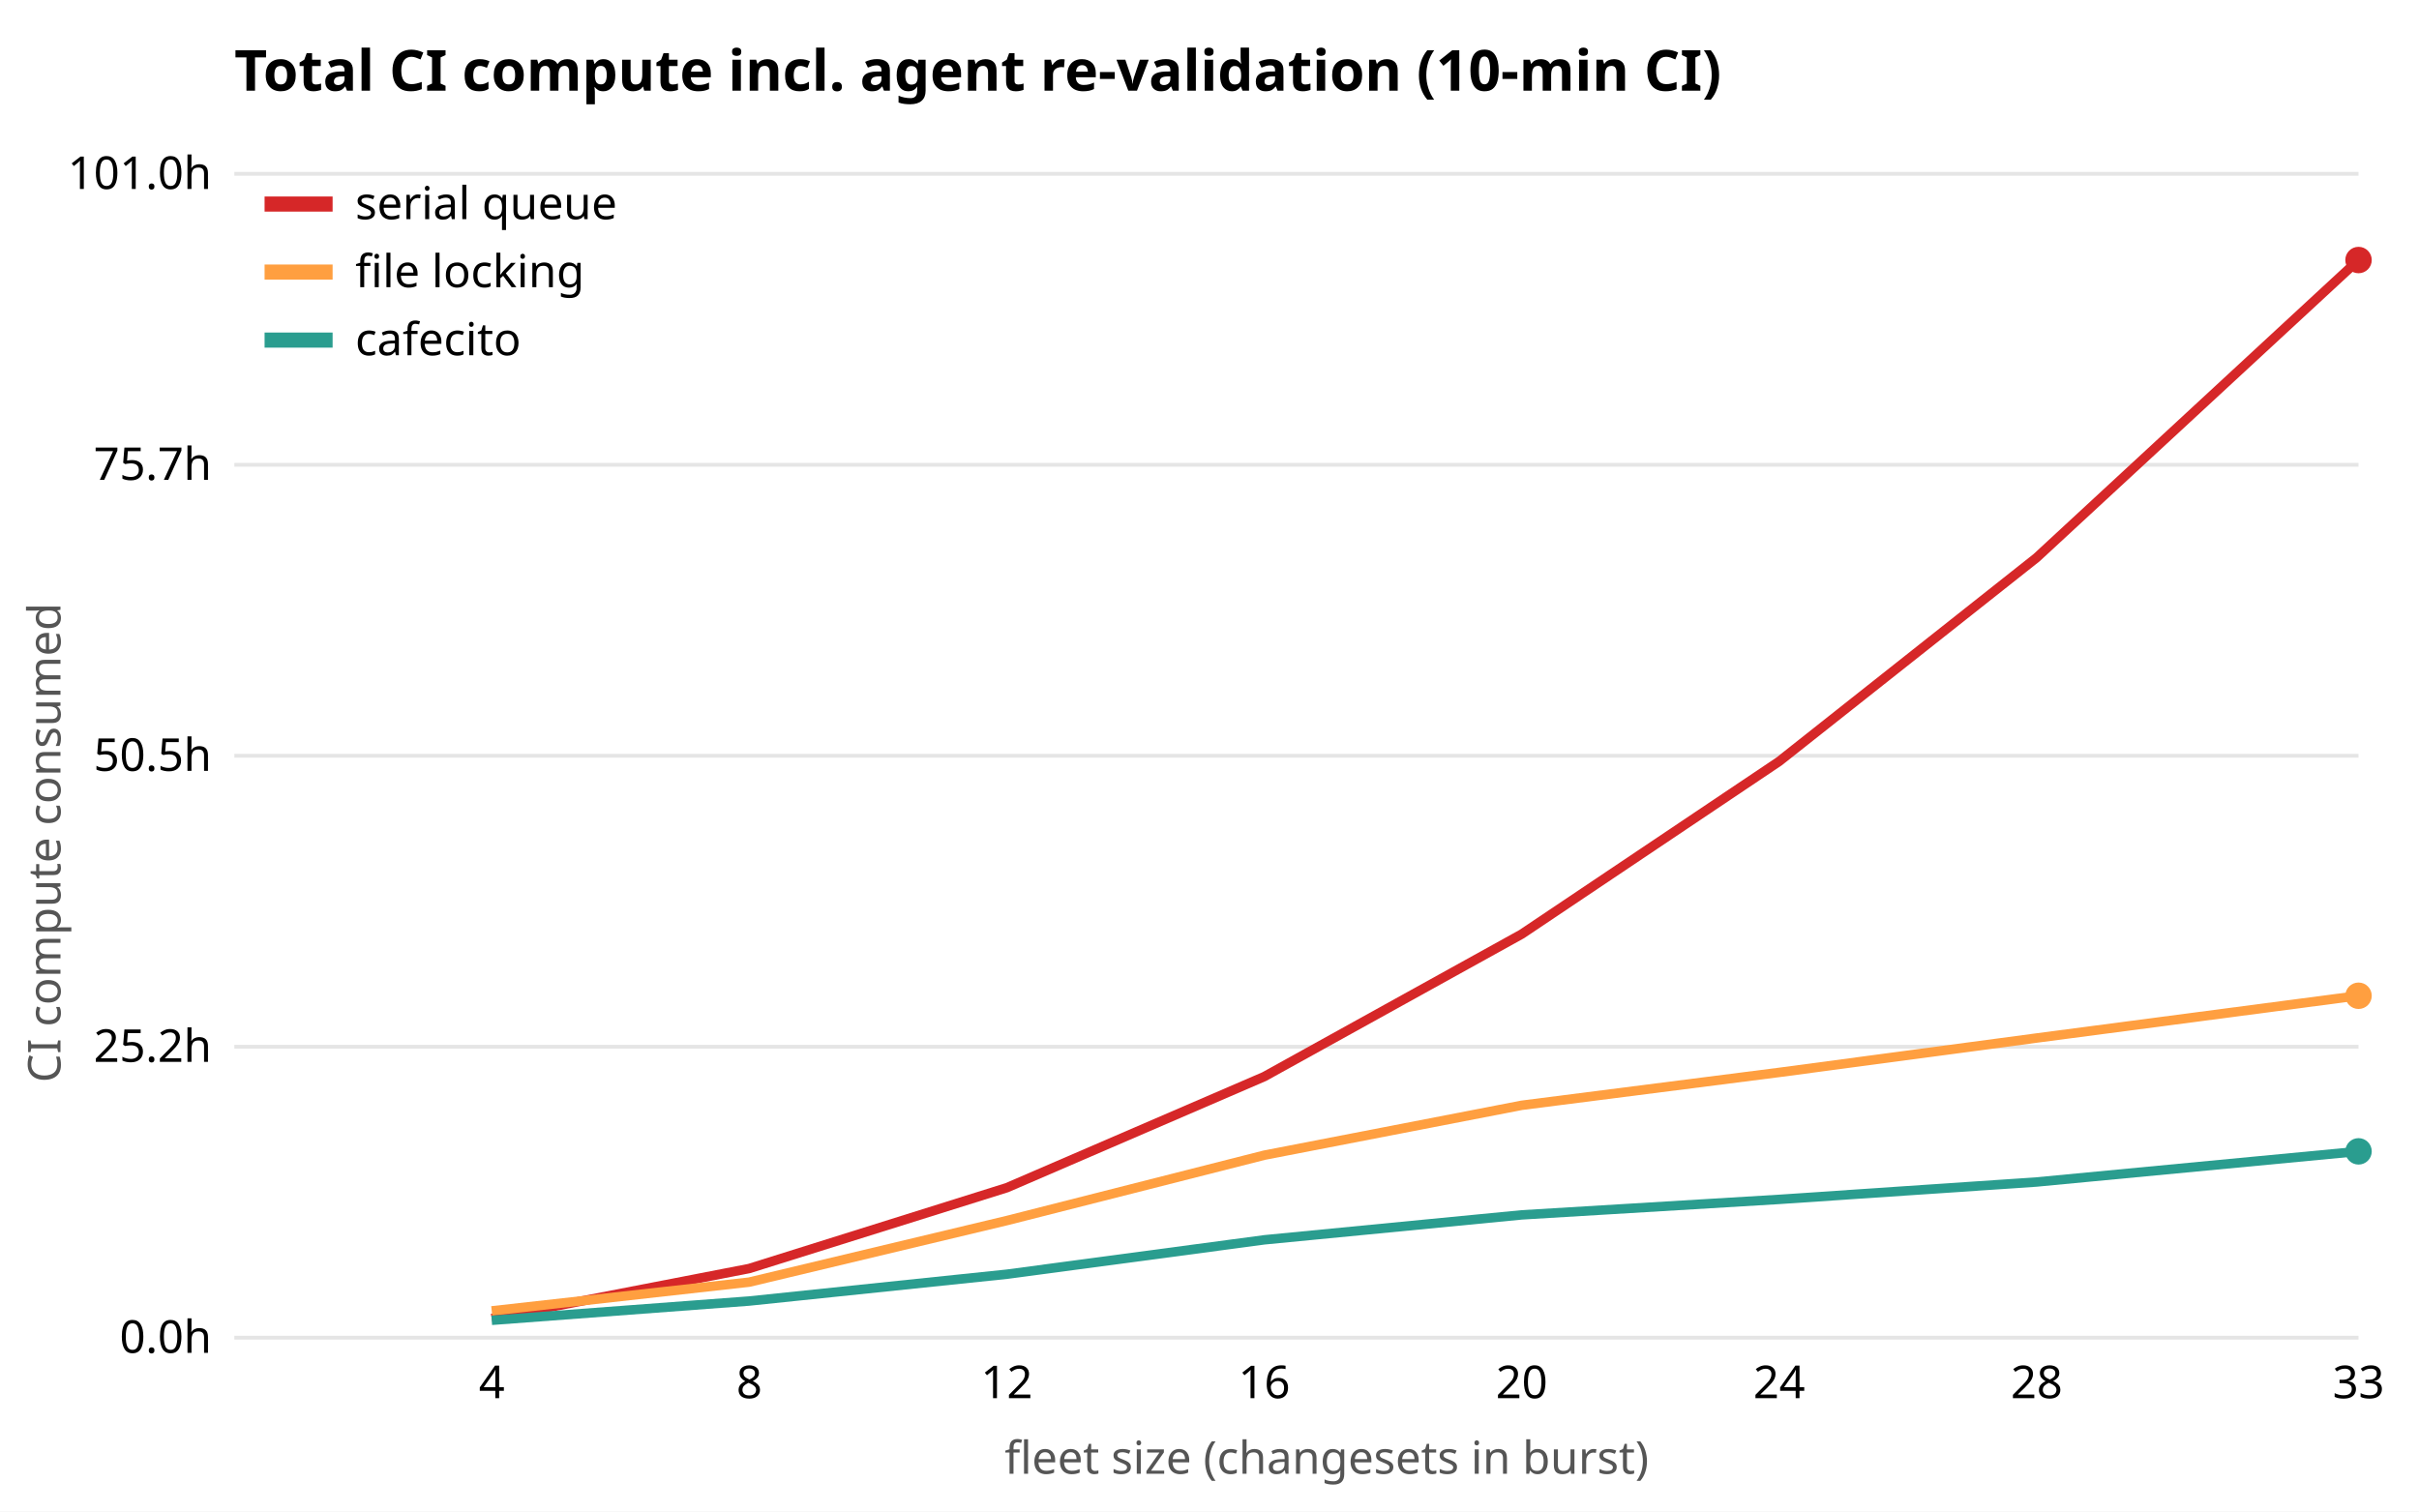
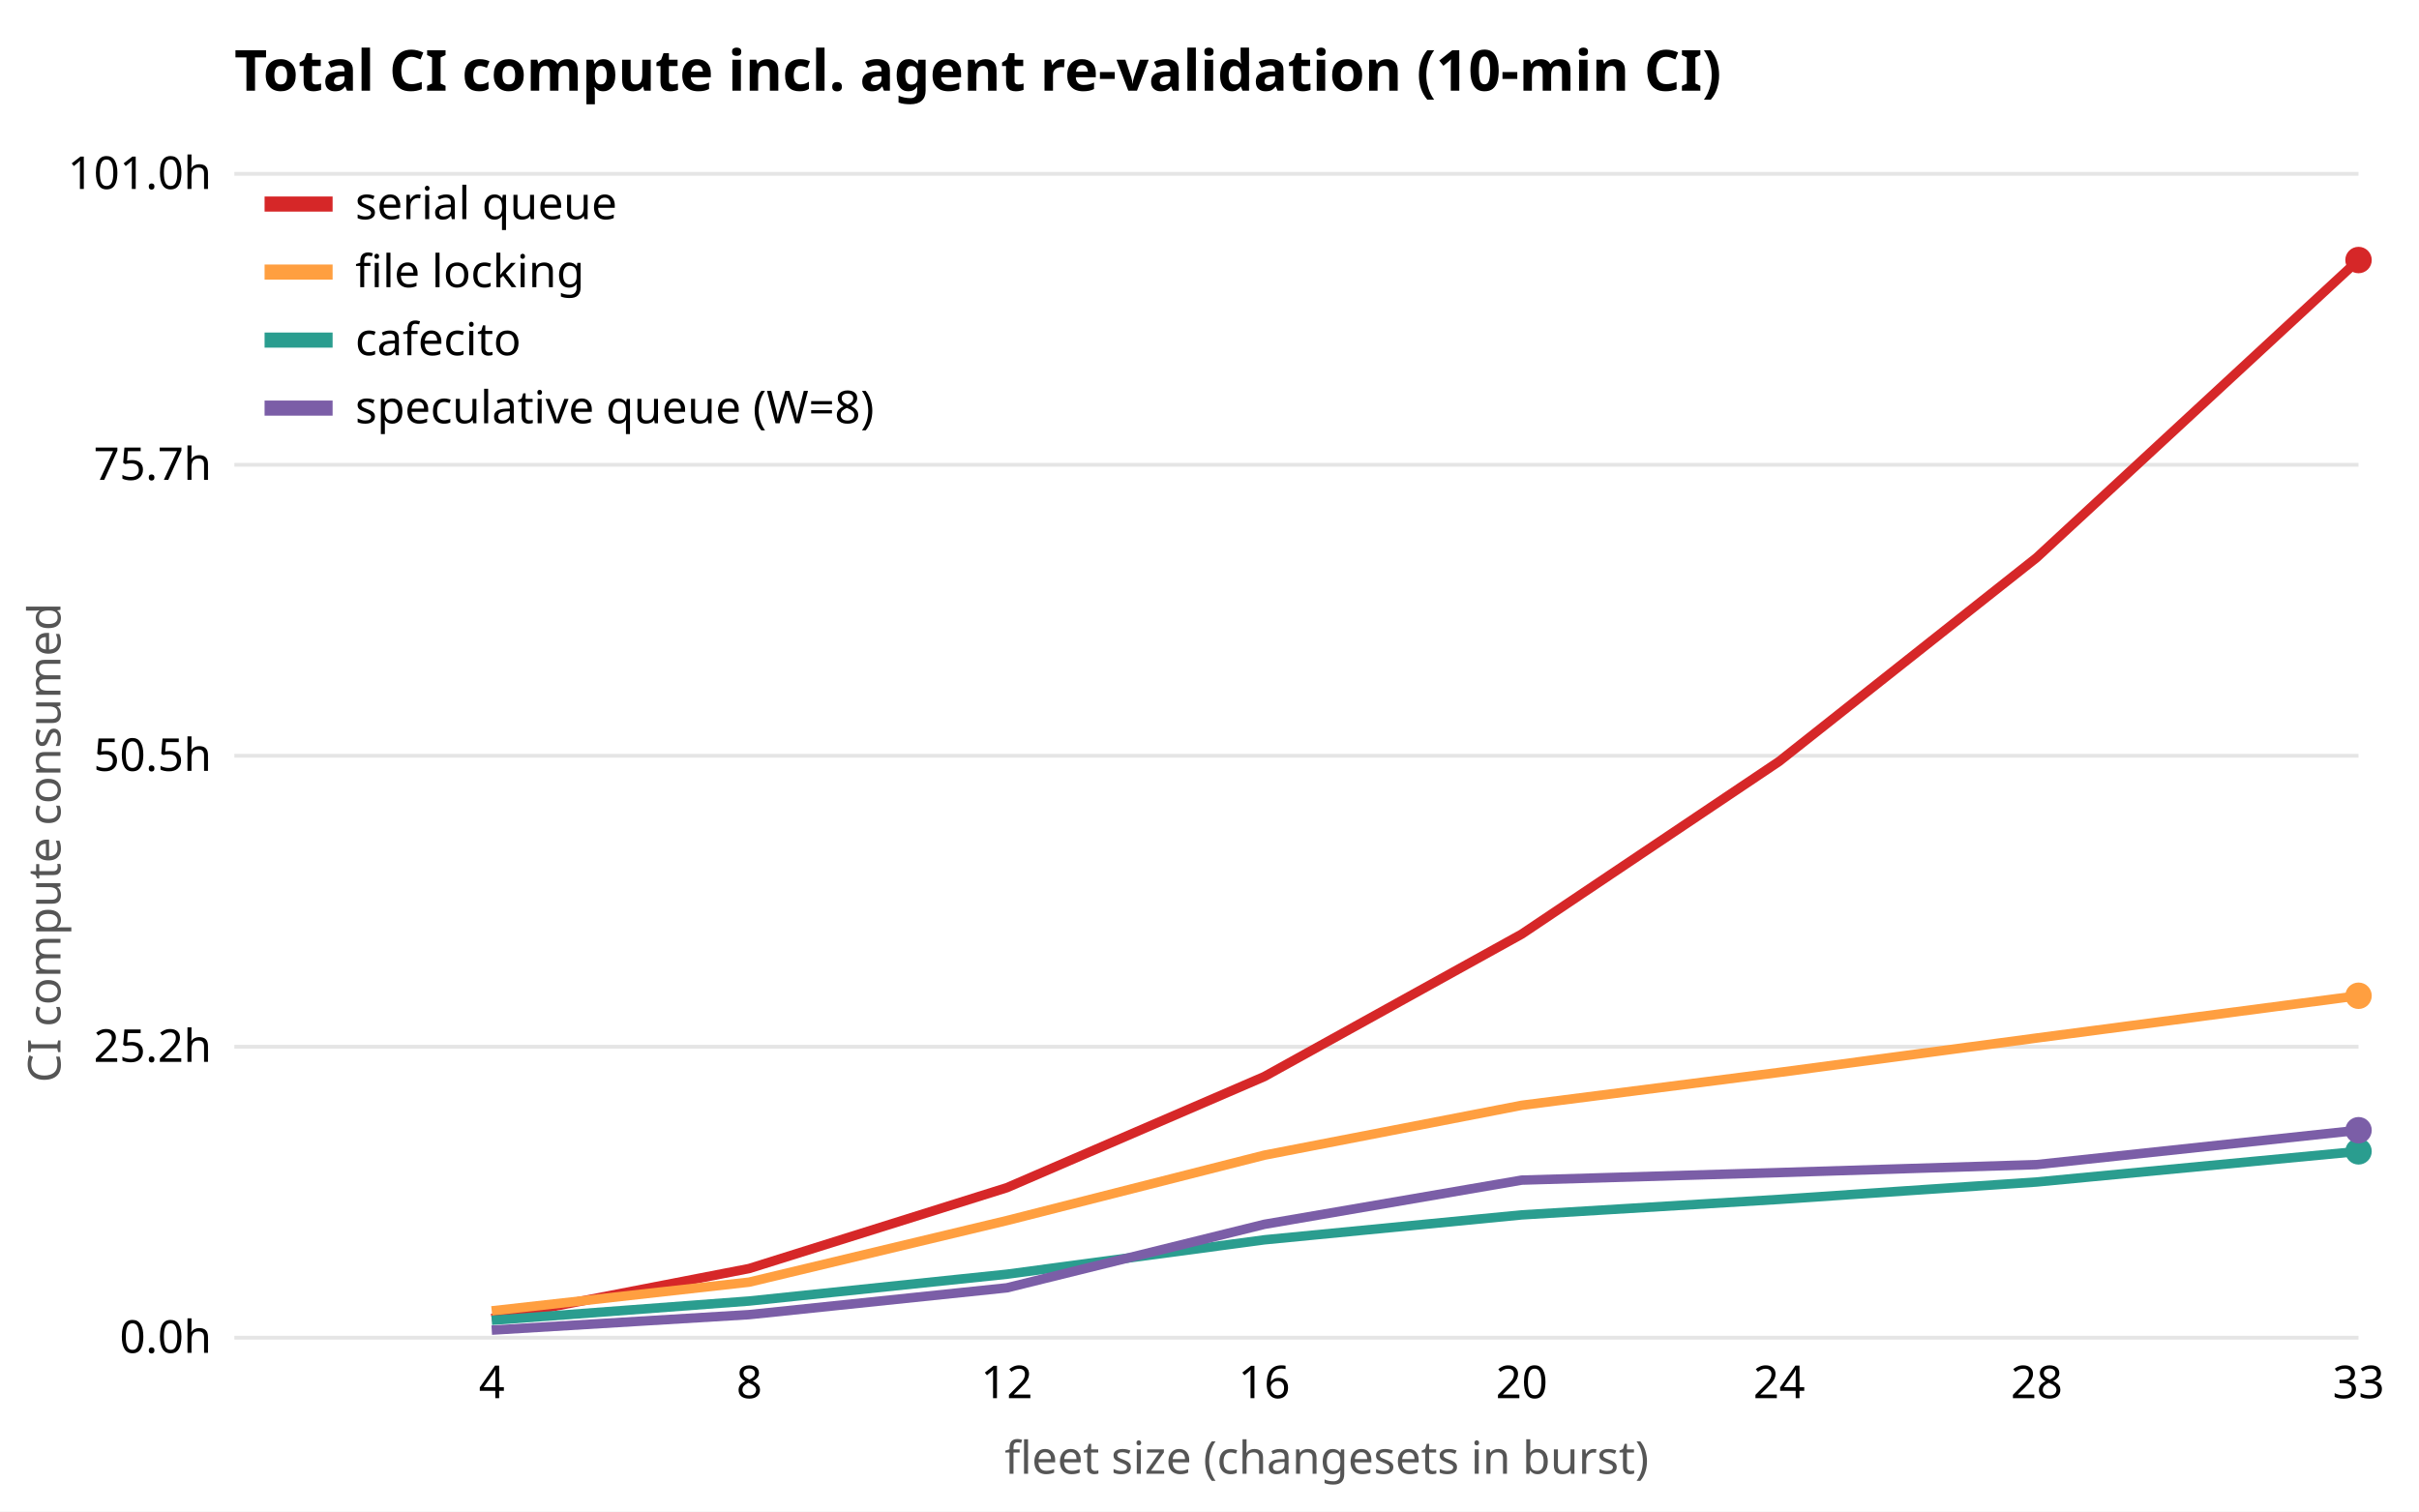
<svg xmlns="http://www.w3.org/2000/svg" viewBox="0 0 640 400" font-family="system-ui,sans-serif" font-size="12">
  <rect width="640" height="400" fill="white" />
  <text x="62" y="24" font-size="15" font-weight="bold">Total CI compute incl. agent re-validation (10-min CI)</text>
  <line x1="62" y1="354.0" x2="624" y2="354.0" stroke="#e5e5e5" />
  <text x="56" y="358.0" text-anchor="end">0.0h</text>
  <line x1="62" y1="277.0" x2="624" y2="277.0" stroke="#e5e5e5" />
  <text x="56" y="281.0" text-anchor="end">25.2h</text>
  <line x1="62" y1="200.0" x2="624" y2="200.0" stroke="#e5e5e5" />
  <text x="56" y="204.0" text-anchor="end">50.5h</text>
  <line x1="62" y1="123.0" x2="624" y2="123.0" stroke="#e5e5e5" />
  <text x="56" y="127.0" text-anchor="end">75.7h</text>
  <line x1="62" y1="46.0" x2="624" y2="46.0" stroke="#e5e5e5" />
  <text x="56" y="50.0" text-anchor="end">101.0h</text>
  <text x="130.121" y="370" text-anchor="middle">4</text>
  <text x="198.242" y="370" text-anchor="middle">8</text>
  <text x="266.364" y="370" text-anchor="middle">12</text>
  <text x="334.485" y="370" text-anchor="middle">16</text>
  <text x="402.606" y="370" text-anchor="middle">20</text>
  <text x="470.727" y="370" text-anchor="middle">24</text>
  <text x="538.848" y="370" text-anchor="middle">28</text>
  <text x="624.0" y="370" text-anchor="middle">33</text>
  <text x="351.0" y="390" text-anchor="middle" fill="#555">fleet size (changesets in burst)</text>
  <text x="16" y="223.0" transform="rotate(-90 16 223.0)" text-anchor="middle" fill="#555">CI compute consumed</text>
  <polyline points="130.1,348.9 198.2,335.7 266.4,314.3 334.5,284.9 402.6,247.2 470.7,201.5 538.8,147.6 624.0,68.8" fill="none" stroke="#d62728" stroke-width="2.5" />
  <circle cx="624.0" cy="68.815" r="3.5" fill="#d62728" />
  <polyline points="130.1,346.9 198.2,339.3 266.4,323.0 334.5,305.7 402.6,292.5 470.7,283.8 538.8,274.7 624.0,263.5" fill="none" stroke="#ff9f40" stroke-width="2.5" />
  <circle cx="624.0" cy="263.513" r="3.5" fill="#ff9f40" />
  <polyline points="130.1,349.4 198.2,344.3 266.4,337.2 334.5,328.1 402.6,321.5 470.7,317.4 538.8,312.8 624.0,304.7" fill="none" stroke="#2a9d8f" stroke-width="2.5" />
  <circle cx="624.0" cy="304.69" r="3.5" fill="#2a9d8f" />
+   <polyline points="130.1,352.0 198.2,347.9 266.4,340.8 334.5,324.0 402.6,312.3 470.7,310.3 538.8,308.2 624.0,299.1" fill="none" stroke="#7b5ea7" stroke-width="2.5" />
+   <circle cx="624.0" cy="299.098" r="3.5" fill="#7b5ea7" />
  <rect x="70" y="52" width="18" height="4" fill="#d62728" />
  <text x="94" y="58">serial queue</text>
  <rect x="70" y="70" width="18" height="4" fill="#ff9f40" />
  <text x="94" y="76">file locking</text>
  <rect x="70" y="88" width="18" height="4" fill="#2a9d8f" />
  <text x="94" y="94">cafecito</text>
+   <rect x="70" y="106" width="18" height="4" fill="#7b5ea7" />
+   <text x="94" y="112">speculative queue (W=8)</text>
</svg>
